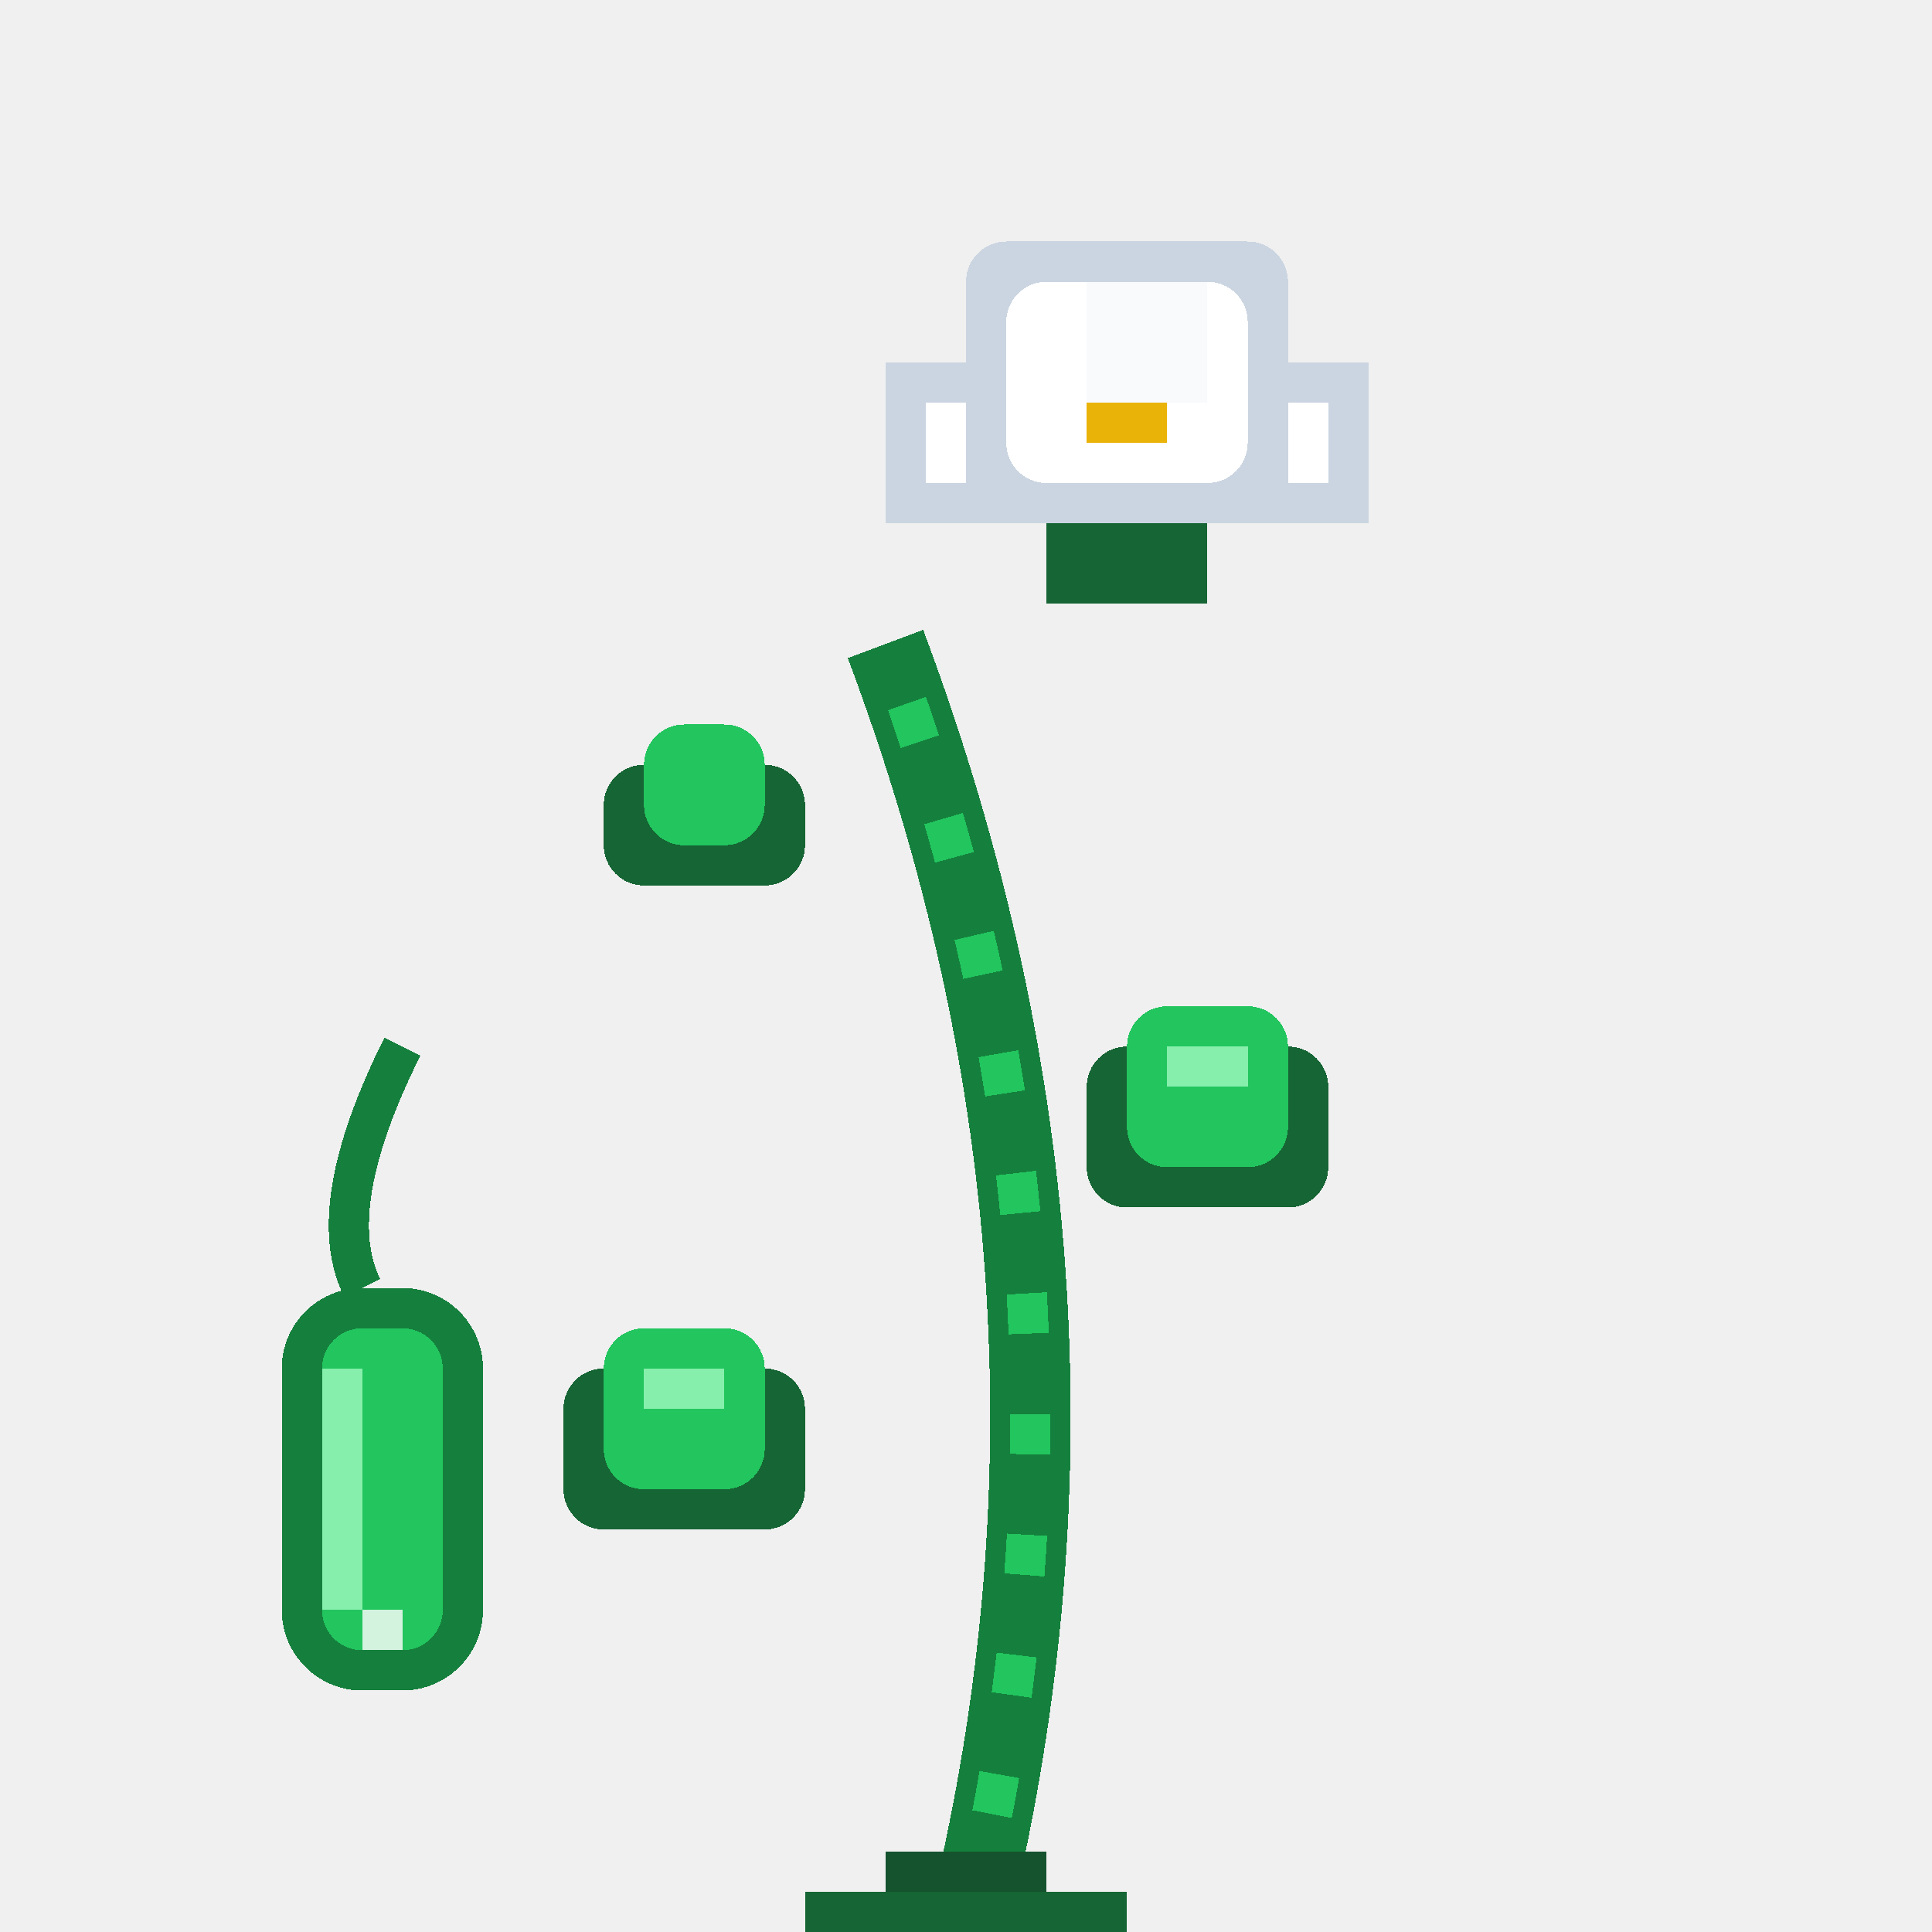
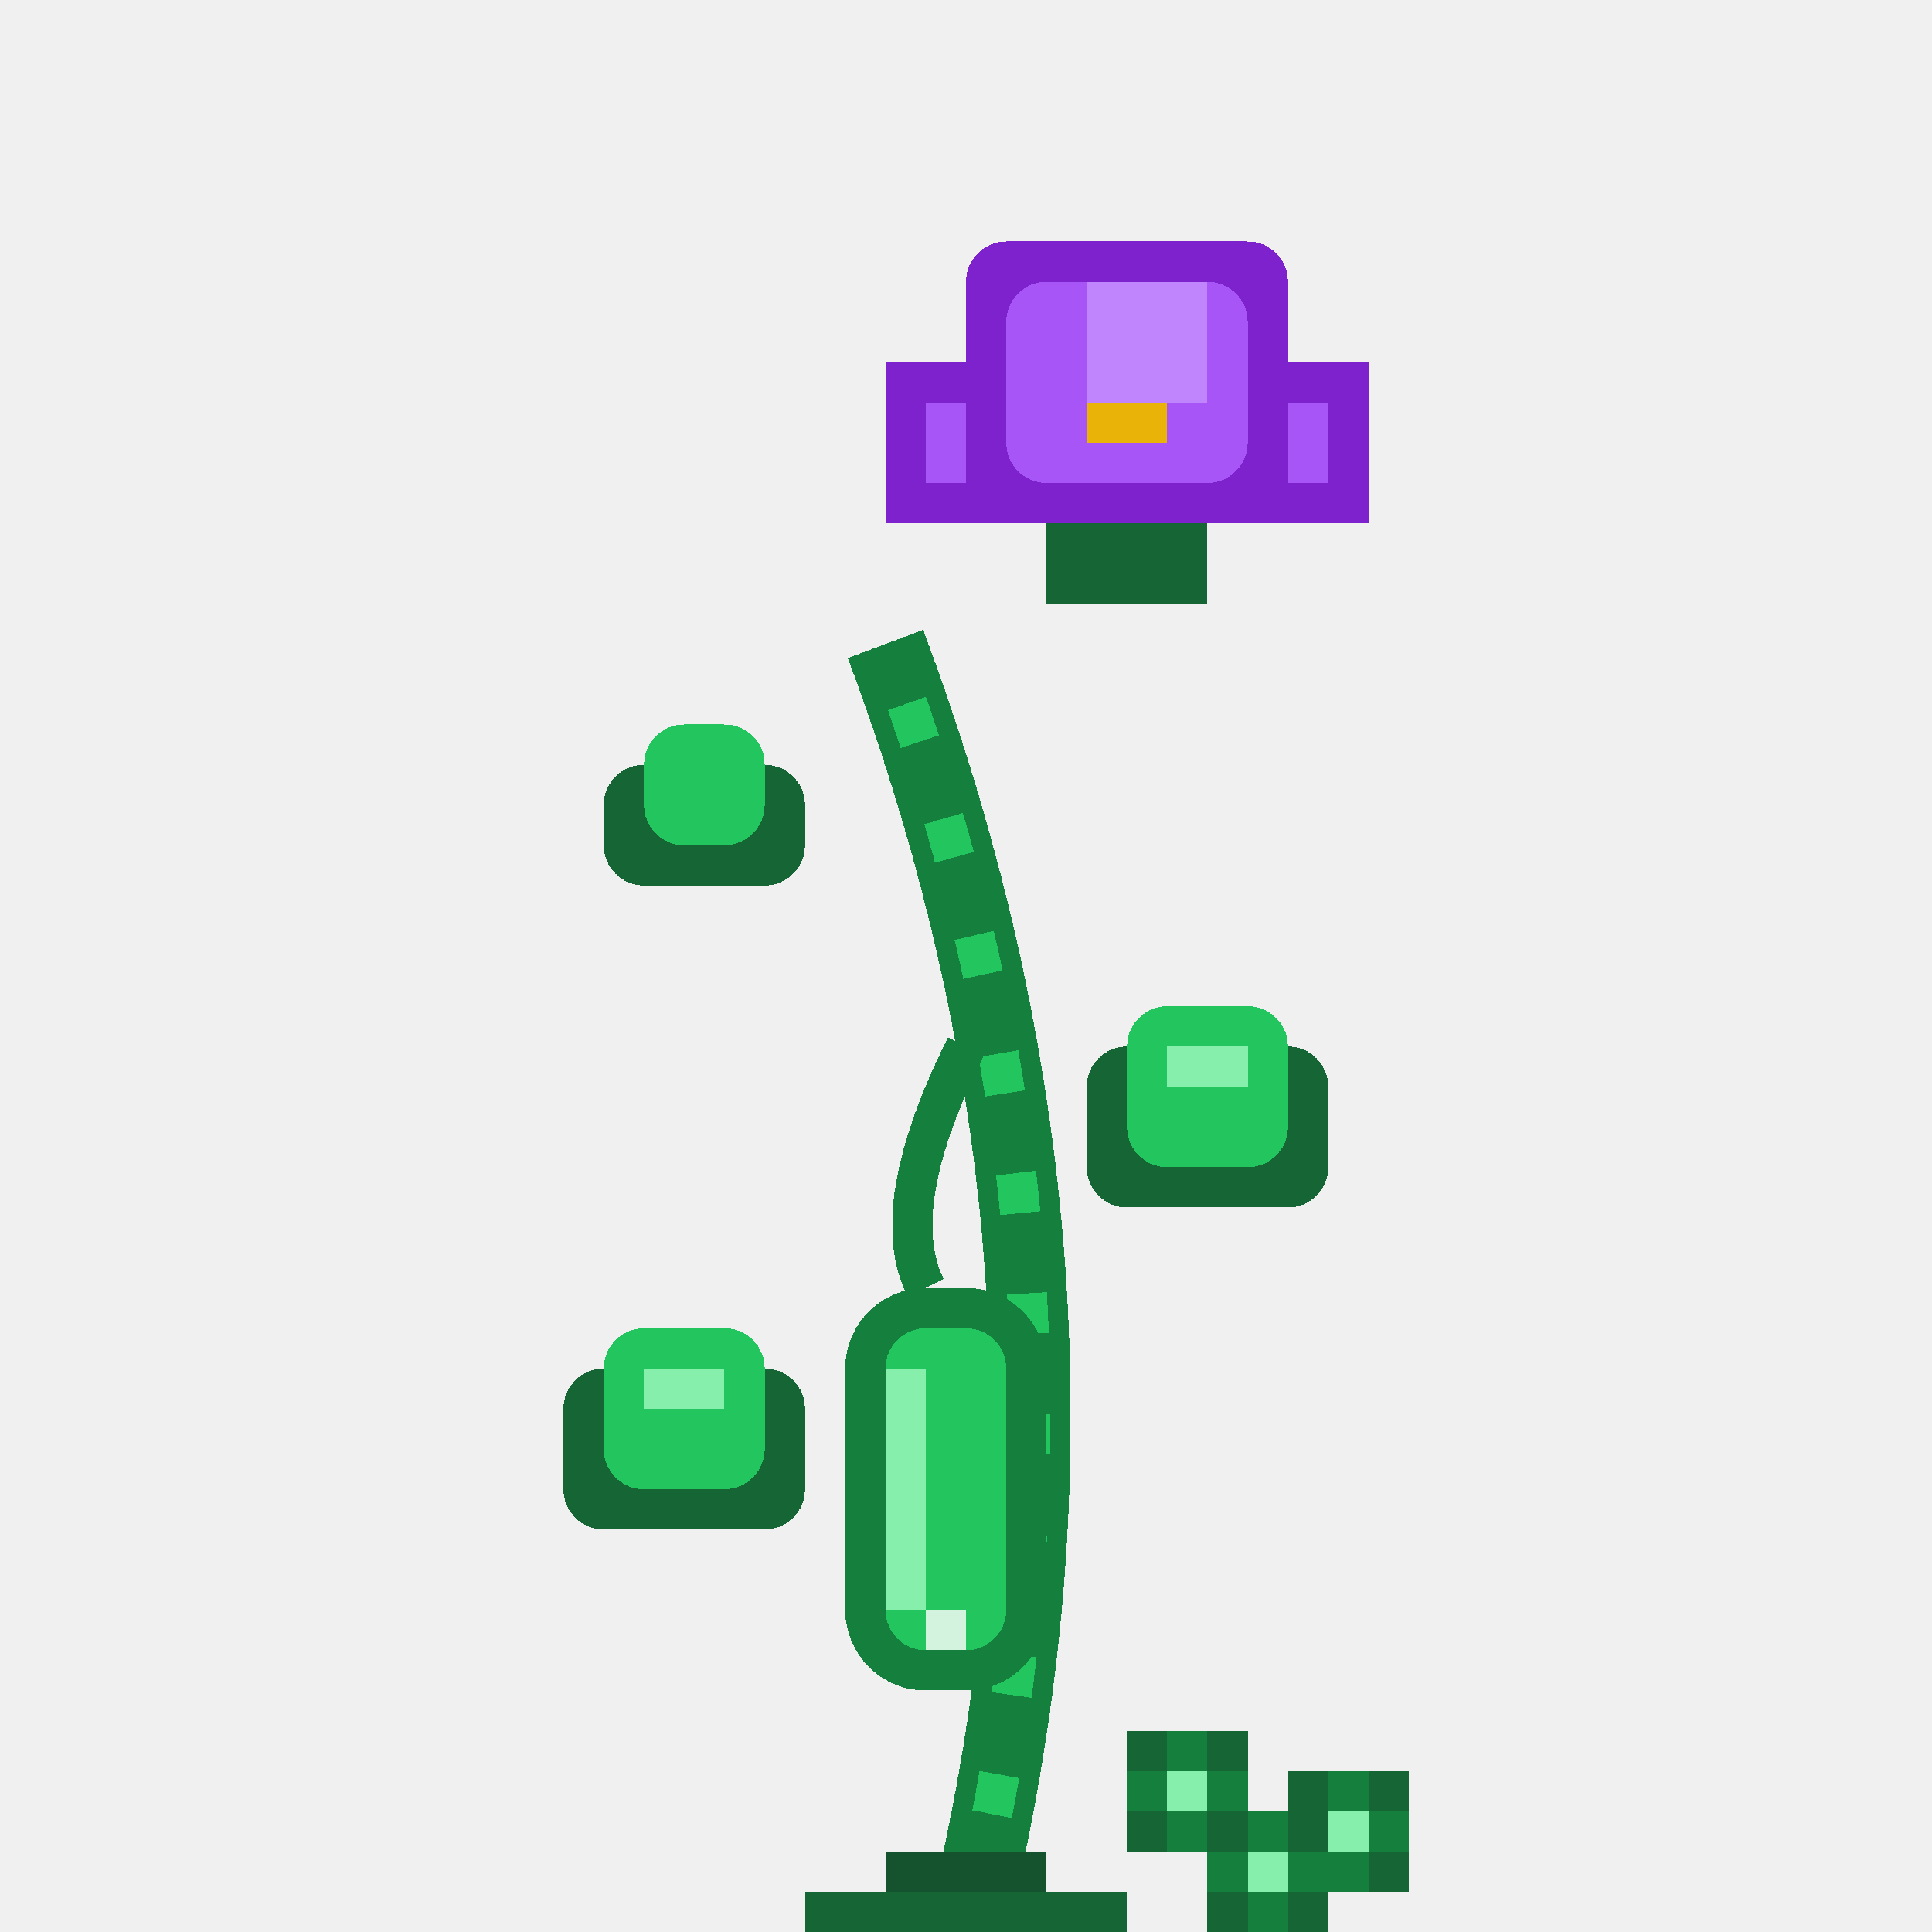
<svg xmlns="http://www.w3.org/2000/svg" viewBox="0 0 48 48" width="100%" height="100%" shape-rendering="crispEdges">
  <path d="M 24 48 Q 28 32 22 16" fill="none" stroke="#15803d" stroke-width="2" />
  <path d="M 24 48 Q 28 32 22 16" fill="none" stroke="#22c55e" stroke-width="1" stroke-dasharray="1,2" />
  <rect x="22" y="46" width="4" height="2" fill="#14532d" />
  <rect x="20" y="47" width="8" height="1" fill="#166534" />
  <g transform="translate(12, 32)">
    <rect x="2" y="2" width="6" height="4" rx="1" fill="#166534" />
    <rect x="3" y="1" width="4" height="4" rx="1" fill="#22c55e" />
    <rect x="4" y="2" width="2" height="1" fill="#86efac" />
  </g>
  <g transform="translate(26, 24)">
    <rect x="1" y="2" width="6" height="4" rx="1" fill="#166534" />
    <rect x="2" y="1" width="4" height="4" rx="1" fill="#22c55e" />
    <rect x="3" y="2" width="2" height="1" fill="#86efac" />
  </g>
  <g transform="translate(14, 18)">
    <rect x="1" y="1" width="5" height="3" rx="1" fill="#166534" />
    <rect x="2" y="0" width="3" height="3" rx="1" fill="#22c55e" />
  </g>
-   <g transform="translate(10, 26)">
+   <g transform="translate(24, 26)">
    <path d="M 0 0 Q -2 4 -1 6" fill="none" stroke="#15803d" stroke-width="1" />
    <rect x="-3" y="6" width="5" height="10" rx="2" fill="#15803d" />
    <rect x="-2" y="7" width="3" height="8" rx="1" fill="#22c55e" />
    <rect x="-2" y="8" width="1" height="6" fill="#86efac" />
    <rect x="-1" y="14" width="1" height="1" fill="#ffffff" opacity="0.8" />
  </g>
  <g transform="translate(18, 4)">
    <rect x="8" y="9" width="4" height="2" fill="#166534" />
    <rect x="9" y="8" width="2" height="1" fill="#22c55e" />
-     <rect x="4" y="5" width="4" height="4" fill="#cbd5e1" />
-     <rect x="5" y="6" width="3" height="2" fill="#ffffff" />
-     <rect x="12" y="5" width="4" height="4" fill="#cbd5e1" />
-     <rect x="12" y="6" width="3" height="2" fill="#ffffff" />
-     <rect x="6" y="2" width="8" height="7" rx="1" fill="#cbd5e1" />
-     <rect x="7" y="3" width="6" height="5" rx="1" fill="#ffffff" />
-     <rect x="9" y="3" width="3" height="3" fill="#f8fafc" />
+     <rect x="4" y="5" width="4" height="4" fill="#7e22ce" />
+     <rect x="5" y="6" width="3" height="2" fill="#a855f7" />
+     <rect x="12" y="5" width="4" height="4" fill="#7e22ce" />
+     <rect x="12" y="6" width="3" height="2" fill="#a855f7" />
+     <rect x="6" y="2" width="8" height="7" rx="1" fill="#7e22ce" />
+     <rect x="7" y="3" width="6" height="5" rx="1" fill="#a855f7" />
+     <rect x="9" y="3" width="3" height="3" fill="#c084fc" />
    <rect x="9" y="6" width="2" height="1" fill="#eab308" />
  </g>
+   <g transform="translate(28, 41)">
+     <rect x="0" y="2" width="3" height="3" fill="#15803d" />
+     <rect x="0" y="2" width="1" height="1" fill="#166534" />
+     <rect x="2" y="2" width="1" height="1" fill="#166534" />
+     <rect x="0" y="4" width="1" height="1" fill="#166534" />
+     <rect x="2" y="4" width="1" height="1" fill="#166534" />
+     <rect x="1" y="3" width="1" height="1" fill="#86efac" />
+     <rect x="4" y="3" width="3" height="3" fill="#15803d" />
+     <rect x="4" y="3" width="1" height="1" fill="#166534" />
+     <rect x="6" y="3" width="1" height="1" fill="#166534" />
+     <rect x="4" y="5" width="1" height="1" fill="#166534" />
+     <rect x="6" y="5" width="1" height="1" fill="#166534" />
+     <rect x="5" y="4" width="1" height="1" fill="#86efac" />
+     <rect x="2" y="4" width="3" height="3" fill="#15803d" />
+     <rect x="2" y="4" width="1" height="1" fill="#166534" />
+     <rect x="4" y="4" width="1" height="1" fill="#166534" />
+     <rect x="2" y="6" width="1" height="1" fill="#166534" />
+     <rect x="4" y="6" width="1" height="1" fill="#166534" />
+     <rect x="3" y="5" width="1" height="1" fill="#86efac" />
+   </g>
</svg>
